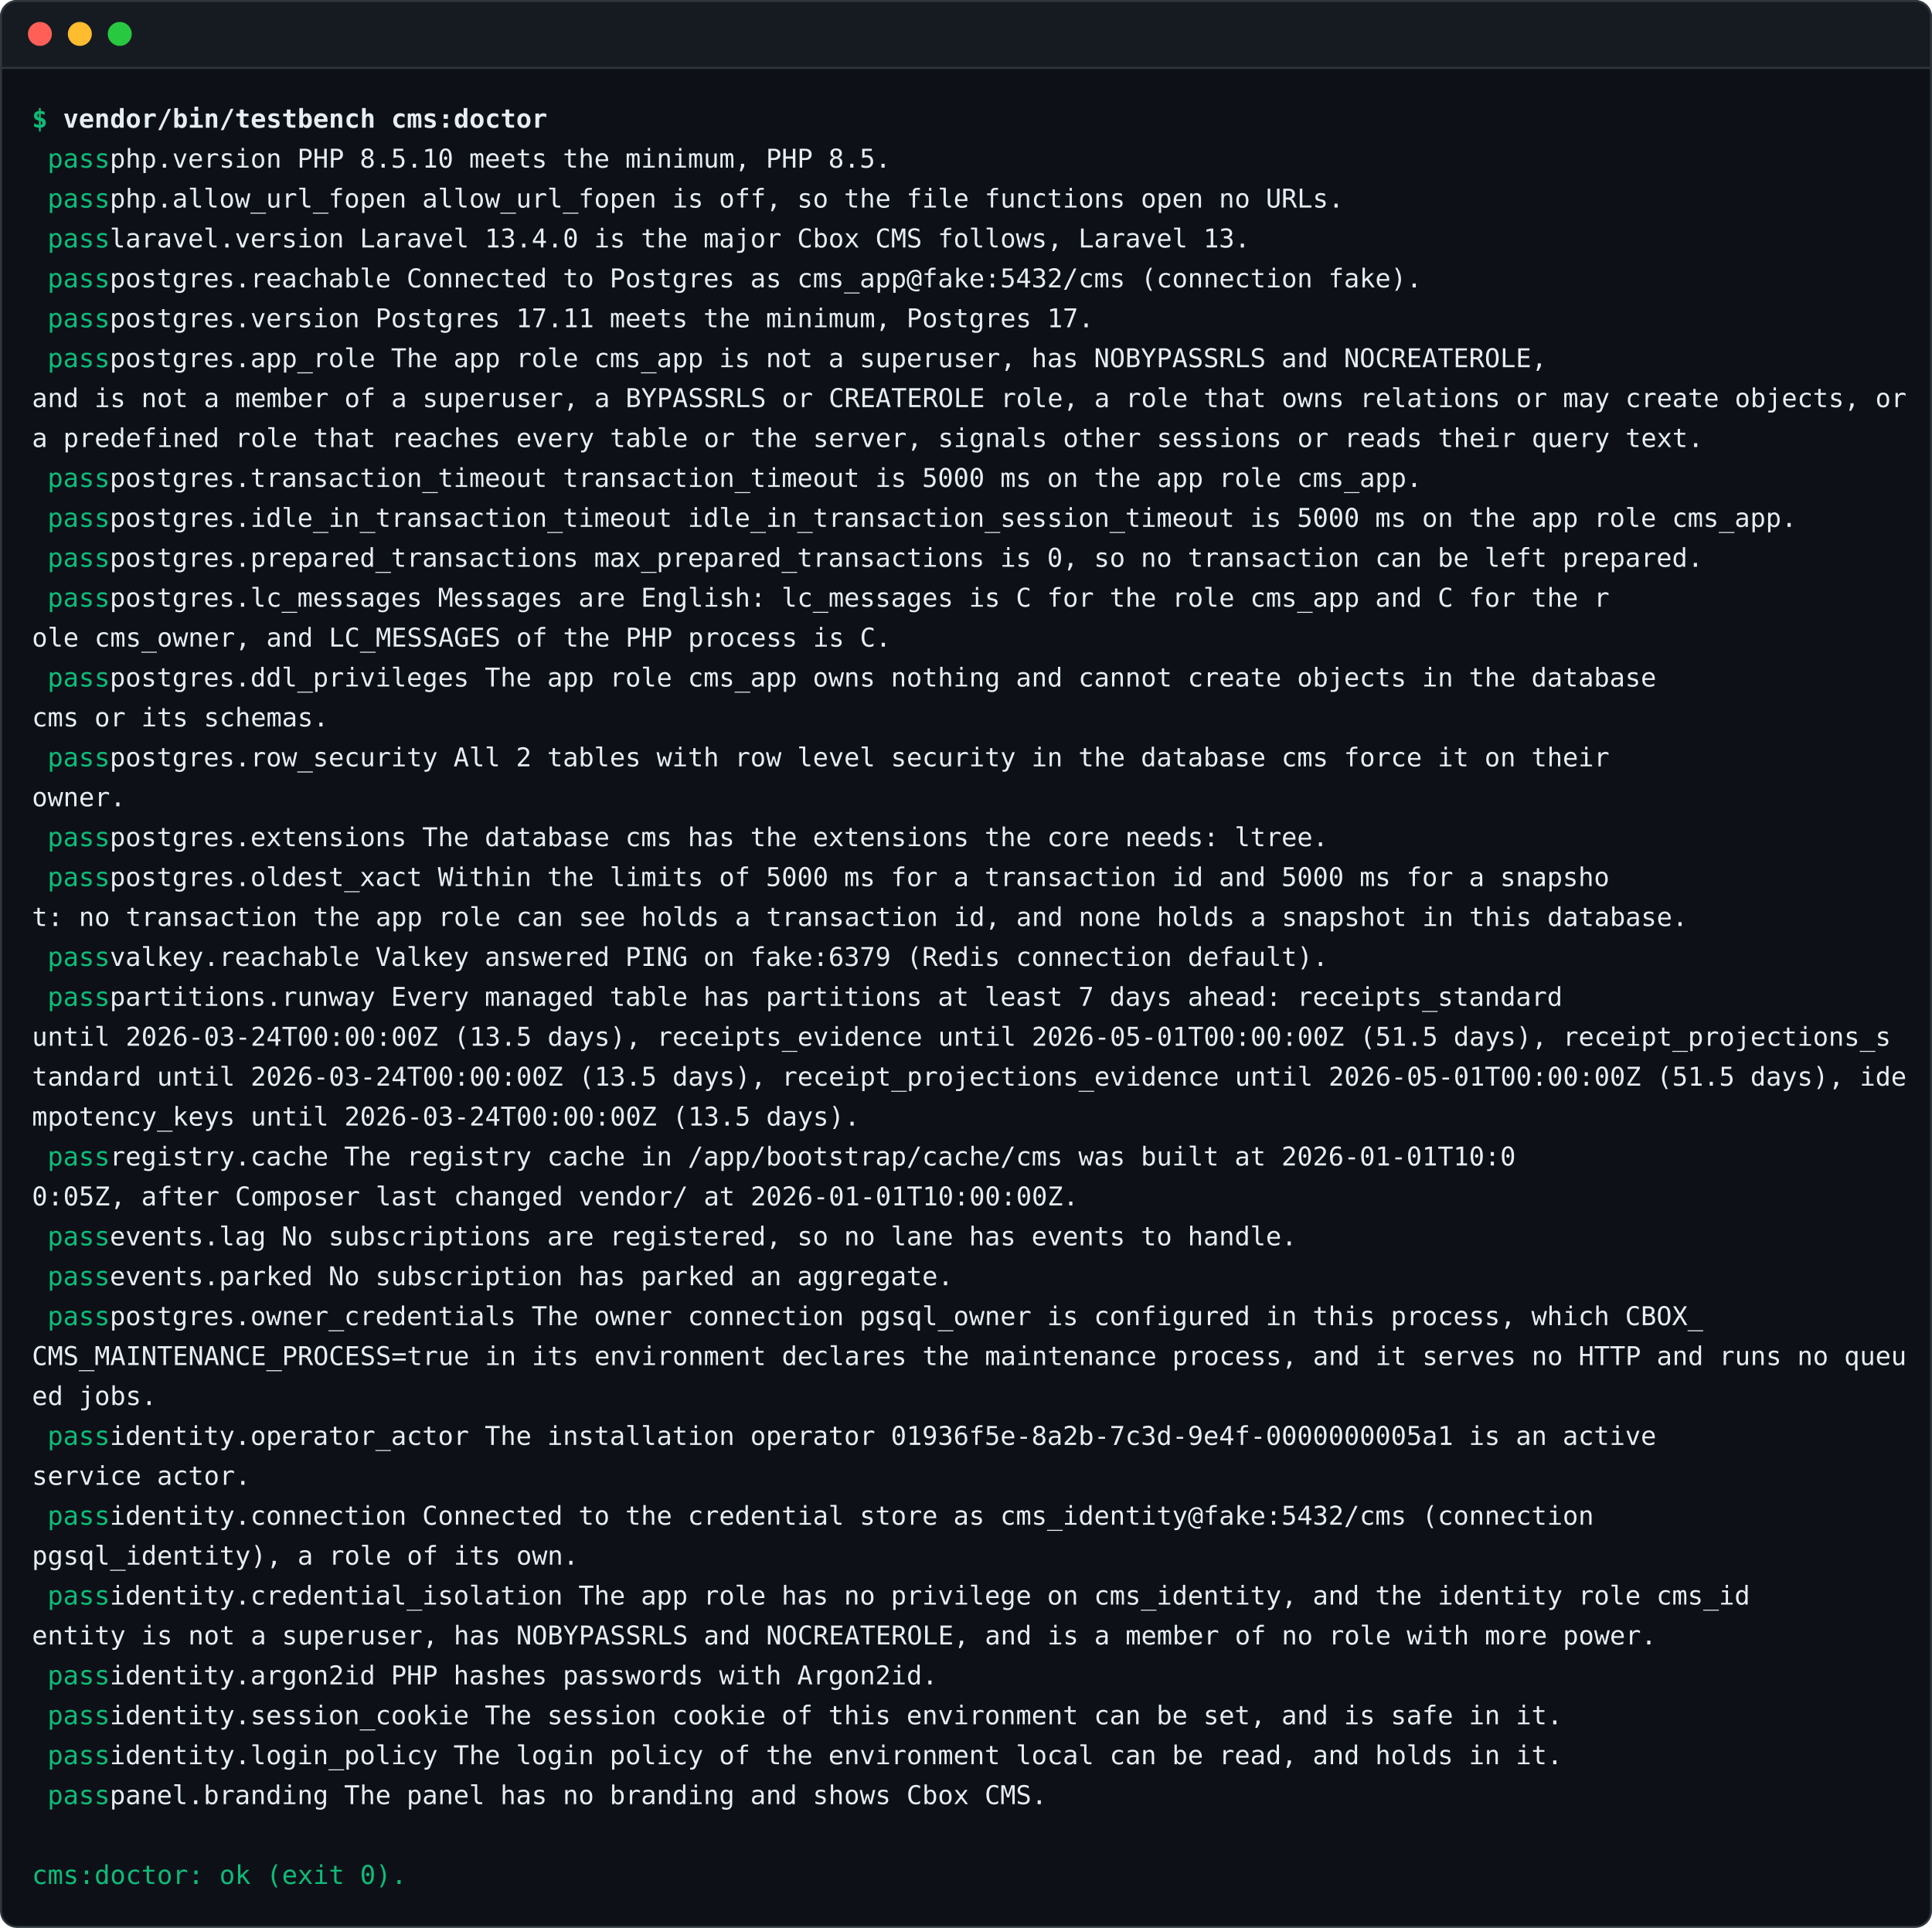
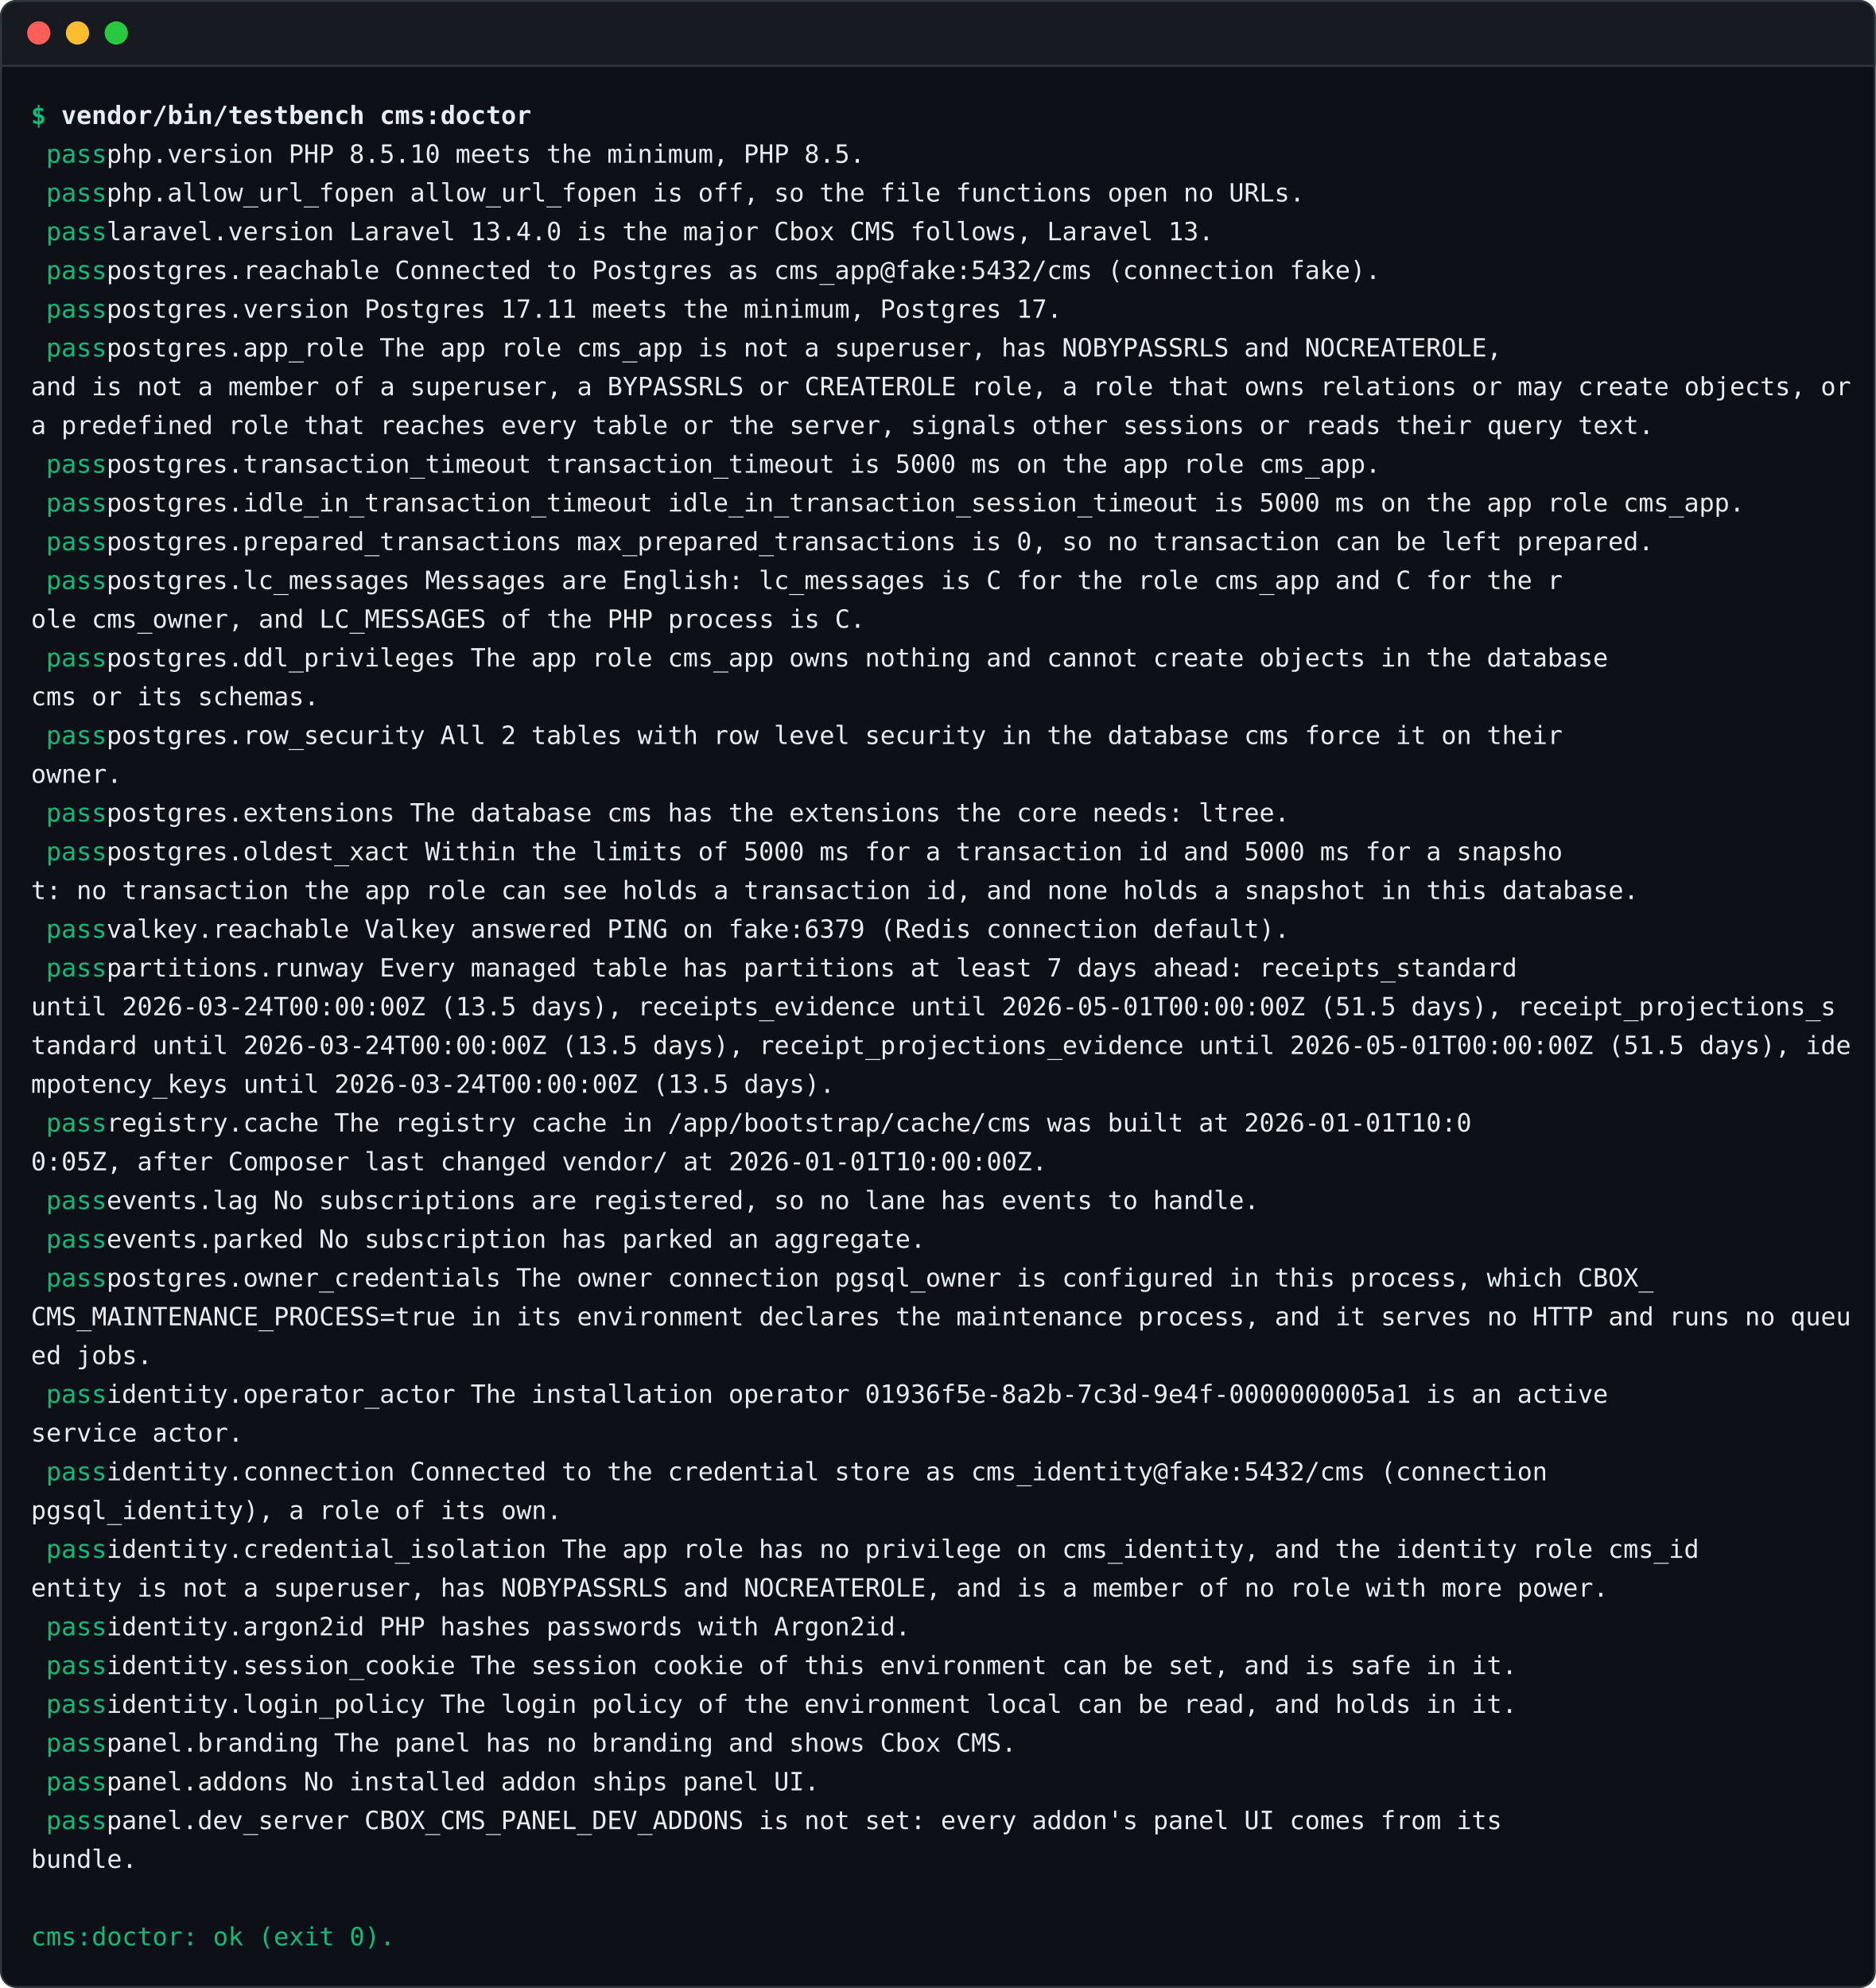
- <svg xmlns="http://www.w3.org/2000/svg" width="968" height="966" viewBox="0 0 968 966" role="img" aria-label="vendor/bin/testbench cms:doctor">
+ <svg xmlns="http://www.w3.org/2000/svg" width="968" height="1026" viewBox="0 0 968 1026" role="img" aria-label="vendor/bin/testbench cms:doctor">
  <style>text{font-family:ui-monospace, SFMono-Regular, Menlo, Consolas, 'DejaVu Sans Mono', 'Liberation Mono', monospace;font-size:13px;white-space:pre}.b{font-weight:700}.d{opacity:.66}.i{font-style:italic}.u{text-decoration:underline}</style>
-   <rect x="0.5" y="0.5" width="967" height="965" rx="8" fill="#0d1117" stroke="#30363d" />
+   <rect x="0.5" y="0.5" width="967" height="1025" rx="8" fill="#0d1117" stroke="#30363d" />
  <path d="M0.5 34V8.5a8 8 0 0 1 8-8H959.5a8 8 0 0 1 8 8V34Z" fill="#161b22" stroke="#30363d" />
  <circle cx="20" cy="17" r="6" fill="#ff5f57" />
  <circle cx="40" cy="17" r="6" fill="#febc2e" />
  <circle cx="60" cy="17" r="6" fill="#28c840" />
  <text x="16" y="64" fill="#0dbc79" class="b" textLength="7.8">$</text>
  <text x="31.6" y="64" fill="#e6edf3" class="b" textLength="241.8">vendor/bin/testbench cms:doctor</text>
  <text x="23.8" y="84" fill="#0dbc79" textLength="31.2">pass</text>
  <text x="55" y="84" fill="#e6edf3" textLength="608.4">  php.version                           PHP 8.5.10 meets the minimum, PHP 8.5.</text>
  <text x="23.8" y="104" fill="#0dbc79" textLength="31.2">pass</text>
  <text x="55" y="104" fill="#e6edf3" textLength="772.2">  php.allow_url_fopen                   allow_url_fopen is off, so the file functions open no URLs.</text>
  <text x="23.8" y="124" fill="#0dbc79" textLength="31.2">pass</text>
  <text x="55" y="124" fill="#e6edf3" textLength="756.6">  laravel.version                       Laravel 13.4.0 is the major Cbox CMS follows, Laravel 13.</text>
  <text x="23.8" y="144" fill="#0dbc79" textLength="31.2">pass</text>
  <text x="55" y="144" fill="#e6edf3" textLength="819">  postgres.reachable                    Connected to Postgres as cms_app@fake:5432/cms (connection fake).</text>
  <text x="23.8" y="164" fill="#0dbc79" textLength="31.2">pass</text>
  <text x="55" y="164" fill="#e6edf3" textLength="670.8">  postgres.version                      Postgres 17.11 meets the minimum, Postgres 17.</text>
  <text x="23.8" y="184" fill="#0dbc79" textLength="31.2">pass</text>
  <text x="55" y="184" fill="#e6edf3" textLength="889.2">  postgres.app_role                     The app role cms_app is not a superuser, has NOBYPASSRLS and NOCREATEROLE,</text>
  <text x="16" y="204" fill="#e6edf3" textLength="936">and is not a member of a superuser, a BYPASSRLS or CREATEROLE role, a role that owns relations or may create objects, or</text>
  <text x="16" y="224" fill="#e6edf3" textLength="842.4"> a predefined role that reaches every table or the server, signals other sessions or reads their query text.</text>
  <text x="23.8" y="244" fill="#0dbc79" textLength="31.2">pass</text>
  <text x="55" y="244" fill="#e6edf3" textLength="741">  postgres.transaction_timeout          transaction_timeout is 5000 ms on the app role cms_app.</text>
  <text x="23.8" y="264" fill="#0dbc79" textLength="31.2">pass</text>
  <text x="55" y="264" fill="#e6edf3" textLength="865.8">  postgres.idle_in_transaction_timeout  idle_in_transaction_session_timeout is 5000 ms on the app role cms_app.</text>
  <text x="23.8" y="284" fill="#0dbc79" textLength="31.2">pass</text>
  <text x="55" y="284" fill="#e6edf3" textLength="865.8">  postgres.prepared_transactions        max_prepared_transactions is 0, so no transaction can be left prepared.</text>
  <text x="23.8" y="304" fill="#0dbc79" textLength="31.2">pass</text>
  <text x="55" y="304" fill="#e6edf3" textLength="897">  postgres.lc_messages                  Messages are English: lc_messages is C for the role cms_app and C for the r</text>
  <text x="16" y="324" fill="#e6edf3" textLength="429">ole cms_owner, and LC_MESSAGES of the PHP process is C.</text>
  <text x="23.8" y="344" fill="#0dbc79" textLength="31.2">pass</text>
  <text x="55" y="344" fill="#e6edf3" textLength="897">  postgres.ddl_privileges               The app role cms_app owns nothing and cannot create objects in the database</text>
  <text x="16" y="364" fill="#e6edf3" textLength="156"> cms or its schemas.</text>
  <text x="23.8" y="384" fill="#0dbc79" textLength="31.2">pass</text>
  <text x="55" y="384" fill="#e6edf3" textLength="889.2">  postgres.row_security                 All 2 tables with row level security in the database cms force it on their</text>
  <text x="16" y="404" fill="#e6edf3" textLength="46.8">owner.</text>
  <text x="23.8" y="424" fill="#0dbc79" textLength="31.2">pass</text>
  <text x="55" y="424" fill="#e6edf3" textLength="764.4">  postgres.extensions                   The database cms has the extensions the core needs: ltree.</text>
  <text x="23.8" y="444" fill="#0dbc79" textLength="31.2">pass</text>
  <text x="55" y="444" fill="#e6edf3" textLength="897">  postgres.oldest_xact                  Within the limits of 5000 ms for a transaction id and 5000 ms for a snapsho</text>
  <text x="16" y="464" fill="#e6edf3" textLength="826.8">t: no transaction the app role can see holds a transaction id, and none holds a snapshot in this database.</text>
  <text x="23.8" y="484" fill="#0dbc79" textLength="31.2">pass</text>
  <text x="55" y="484" fill="#e6edf3" textLength="787.8">  valkey.reachable                      Valkey answered PING on fake:6379 (Redis connection default).</text>
  <text x="23.8" y="504" fill="#0dbc79" textLength="31.2">pass</text>
  <text x="55" y="504" fill="#e6edf3" textLength="897">  partitions.runway                     Every managed table has partitions at least 7 days ahead: receipts_standard</text>
  <text x="16" y="524" fill="#e6edf3" textLength="936"> until 2026-03-24T00:00:00Z (13.5 days), receipts_evidence until 2026-05-01T00:00:00Z (51.5 days), receipt_projections_s</text>
  <text x="16" y="544" fill="#e6edf3" textLength="936">tandard until 2026-03-24T00:00:00Z (13.5 days), receipt_projections_evidence until 2026-05-01T00:00:00Z (51.5 days), ide</text>
  <text x="16" y="564" fill="#e6edf3" textLength="413.4">mpotency_keys until 2026-03-24T00:00:00Z (13.5 days).</text>
  <text x="23.8" y="584" fill="#0dbc79" textLength="31.2">pass</text>
  <text x="55" y="584" fill="#e6edf3" textLength="897">  registry.cache                        The registry cache in /app/bootstrap/cache/cms was built at 2026-01-01T10:0</text>
  <text x="16" y="604" fill="#e6edf3" textLength="522.6">0:05Z, after Composer last changed vendor/ at 2026-01-01T10:00:00Z.</text>
  <text x="23.8" y="624" fill="#0dbc79" textLength="31.2">pass</text>
  <text x="55" y="624" fill="#e6edf3" textLength="819">  events.lag                            No subscriptions are registered, so no lane has events to handle.</text>
  <text x="23.8" y="644" fill="#0dbc79" textLength="31.2">pass</text>
  <text x="55" y="644" fill="#e6edf3" textLength="624">  events.parked                         No subscription has parked an aggregate.</text>
  <text x="23.8" y="664" fill="#0dbc79" textLength="31.2">pass</text>
  <text x="55" y="664" fill="#e6edf3" textLength="897">  postgres.owner_credentials            The owner connection pgsql_owner is configured in this process, which CBOX_</text>
  <text x="16" y="684" fill="#e6edf3" textLength="936">CMS_MAINTENANCE_PROCESS=true in its environment declares the maintenance process, and it serves no HTTP and runs no queu</text>
  <text x="16" y="704" fill="#e6edf3" textLength="62.4">ed jobs.</text>
  <text x="23.8" y="724" fill="#0dbc79" textLength="31.2">pass</text>
  <text x="55" y="724" fill="#e6edf3" textLength="897">  identity.operator_actor               The installation operator 01936f5e-8a2b-7c3d-9e4f-0000000005a1 is an active</text>
  <text x="16" y="744" fill="#e6edf3" textLength="117"> service actor.</text>
  <text x="23.8" y="764" fill="#0dbc79" textLength="31.2">pass</text>
  <text x="55" y="764" fill="#e6edf3" textLength="897">  identity.connection                   Connected to the credential store as cms_identity@fake:5432/cms (connection</text>
  <text x="16" y="784" fill="#e6edf3" textLength="280.8"> pgsql_identity), a role of its own.</text>
  <text x="23.8" y="804" fill="#0dbc79" textLength="31.2">pass</text>
  <text x="55" y="804" fill="#e6edf3" textLength="897">  identity.credential_isolation         The app role has no privilege on cms_identity, and the identity role cms_id</text>
  <text x="16" y="824" fill="#e6edf3" textLength="811.2">entity is not a superuser, has NOBYPASSRLS and NOCREATEROLE, and is a member of no role with more power.</text>
  <text x="23.8" y="844" fill="#0dbc79" textLength="31.2">pass</text>
  <text x="55" y="844" fill="#e6edf3" textLength="585">  identity.argon2id                     PHP hashes passwords with Argon2id.</text>
  <text x="23.8" y="864" fill="#0dbc79" textLength="31.2">pass</text>
  <text x="55" y="864" fill="#e6edf3" textLength="850.2">  identity.session_cookie               The session cookie of this environment can be set, and is safe in it.</text>
  <text x="23.8" y="884" fill="#0dbc79" textLength="31.2">pass</text>
  <text x="55" y="884" fill="#e6edf3" textLength="865.8">  identity.login_policy                 The login policy of the environment local can be read, and holds in it.</text>
  <text x="23.8" y="904" fill="#0dbc79" textLength="31.2">pass</text>
  <text x="55" y="904" fill="#e6edf3" textLength="663">  panel.branding                        The panel has no branding and shows Cbox CMS.</text>
-   <text x="16" y="944" fill="#0dbc79" textLength="187.2">cms:doctor: ok (exit 0).</text>
+   <text x="23.8" y="924" fill="#0dbc79" textLength="31.2">pass</text>
+   <text x="55" y="924" fill="#e6edf3" textLength="577.2">  panel.addons                          No installed addon ships panel UI.</text>
+   <text x="23.8" y="944" fill="#0dbc79" textLength="31.2">pass</text>
+   <text x="55" y="944" fill="#e6edf3" textLength="897">  panel.dev_server                      CBOX_CMS_PANEL_DEV_ADDONS is not set: every addon's panel UI comes from its</text>
+   <text x="16" y="964" fill="#e6edf3" textLength="62.4"> bundle.</text>
+   <text x="16" y="1004" fill="#0dbc79" textLength="187.2">cms:doctor: ok (exit 0).</text>
</svg>
